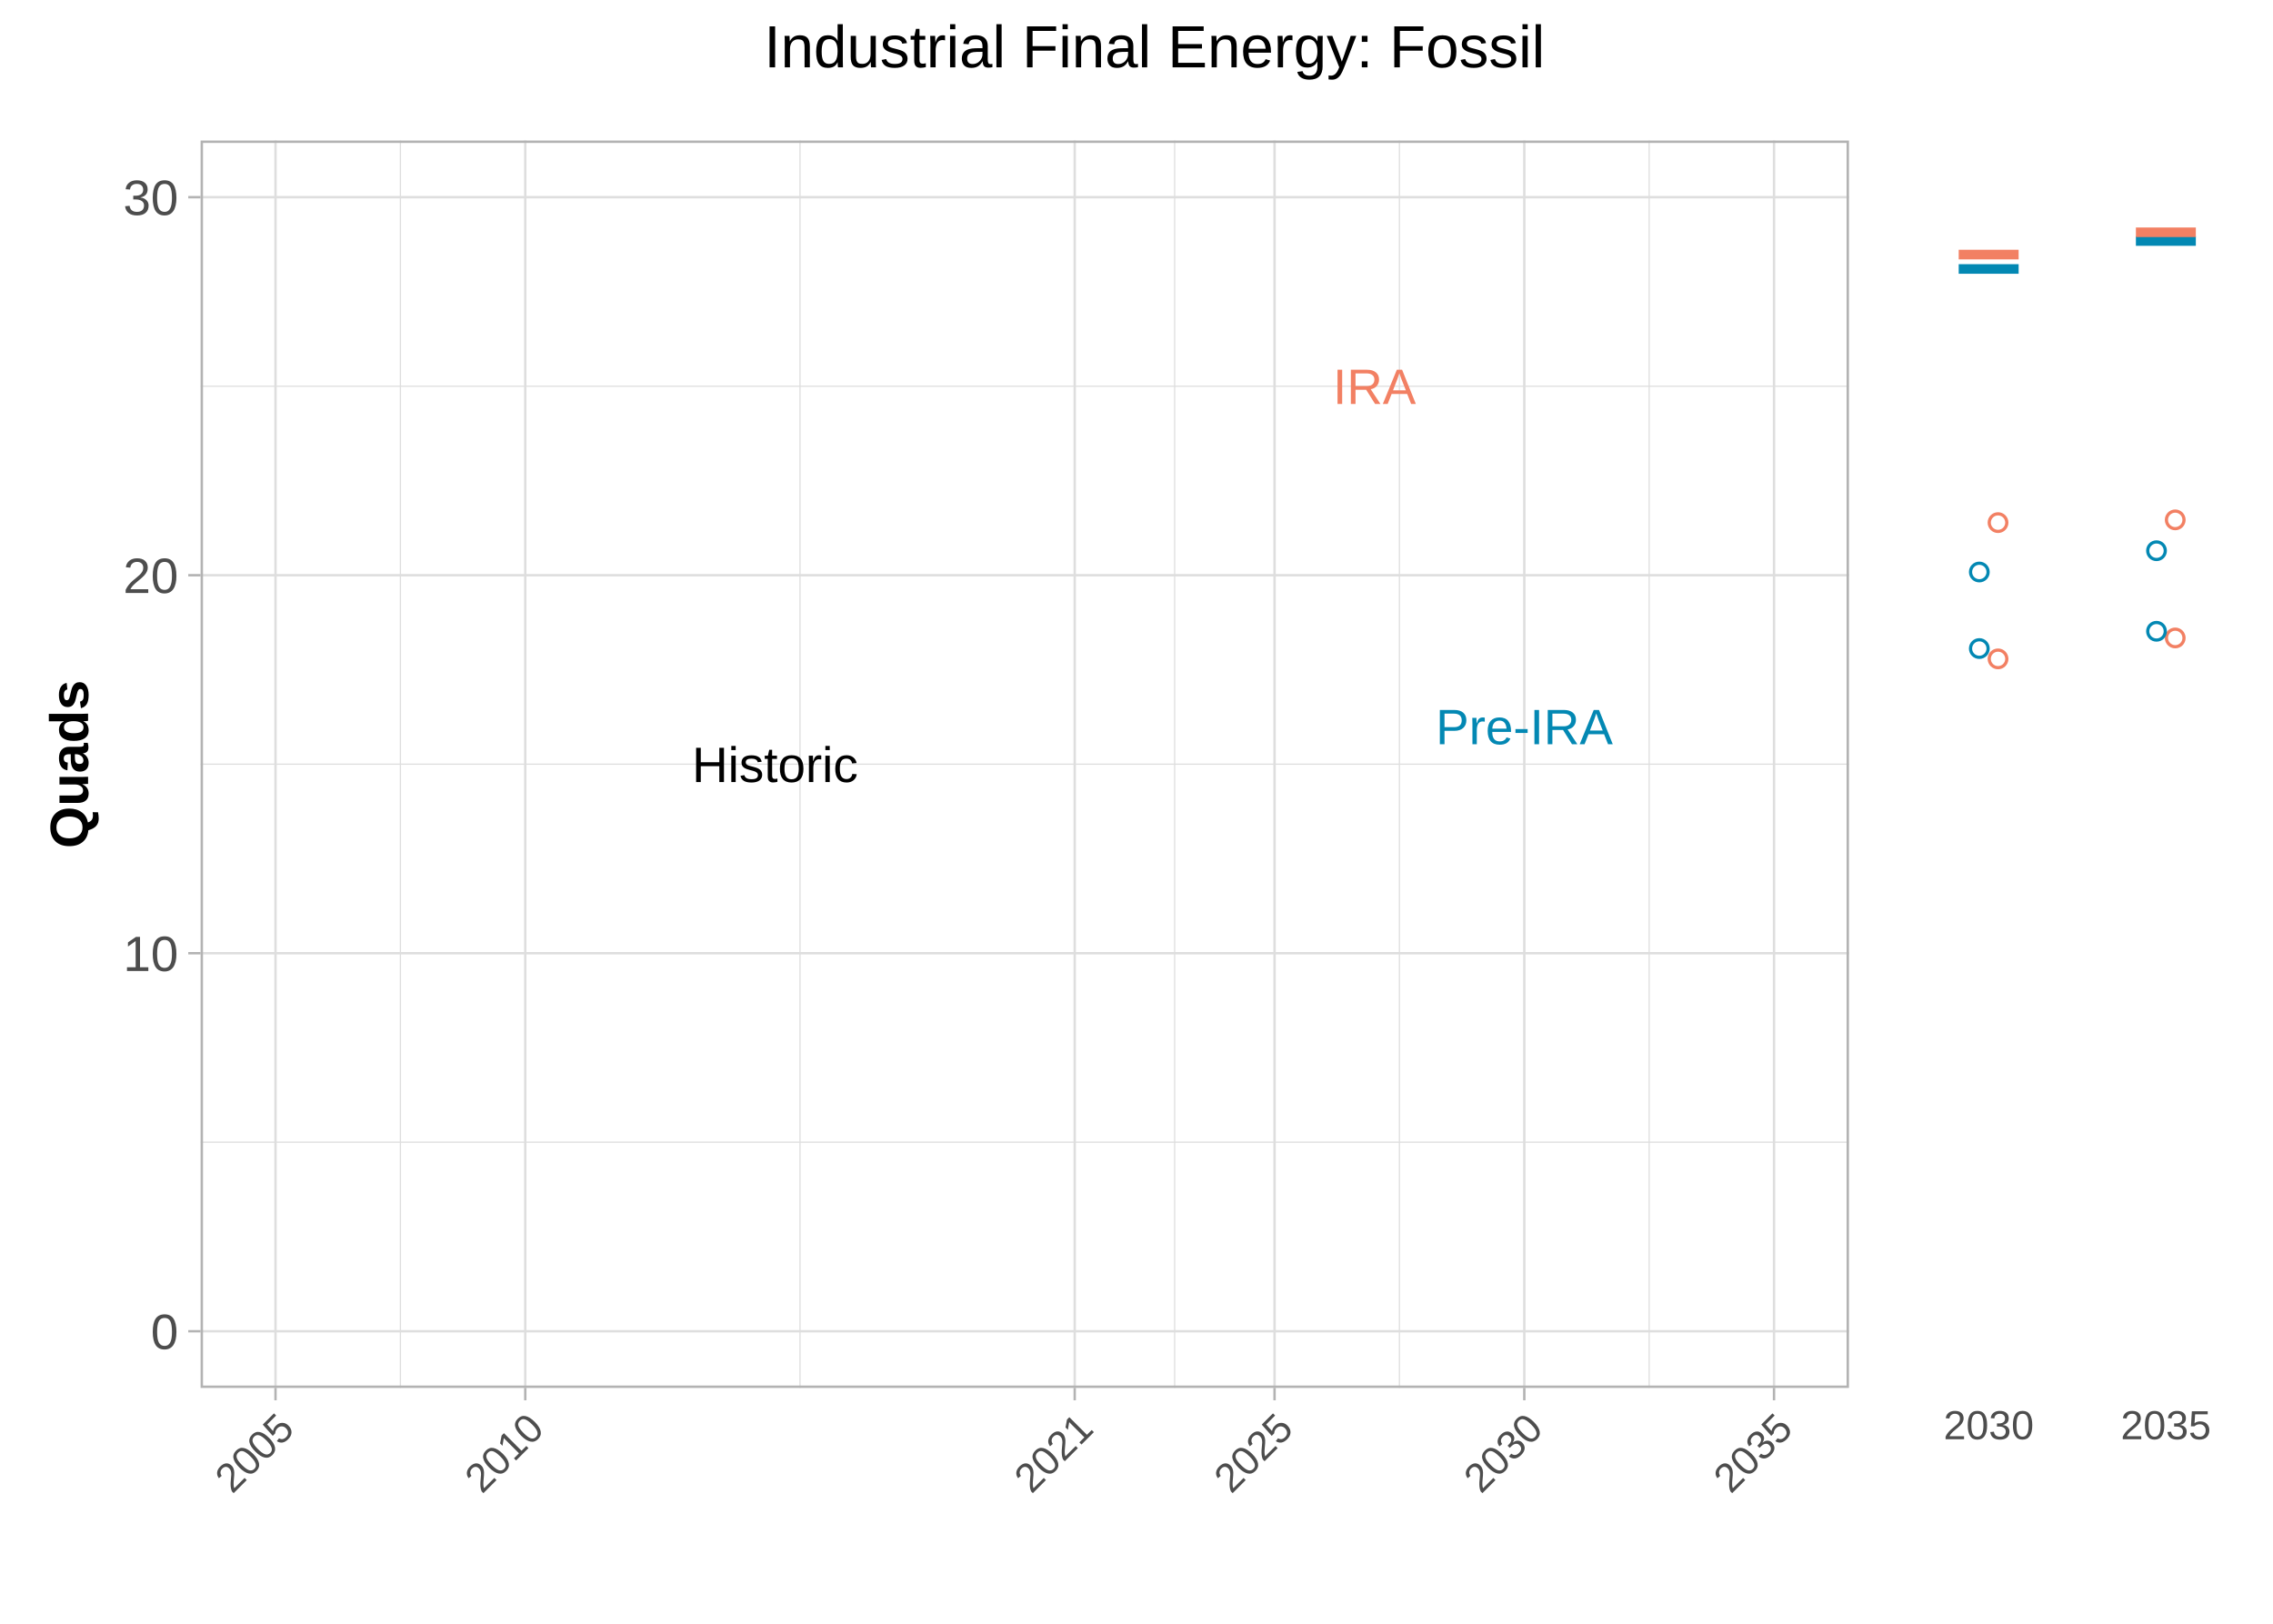
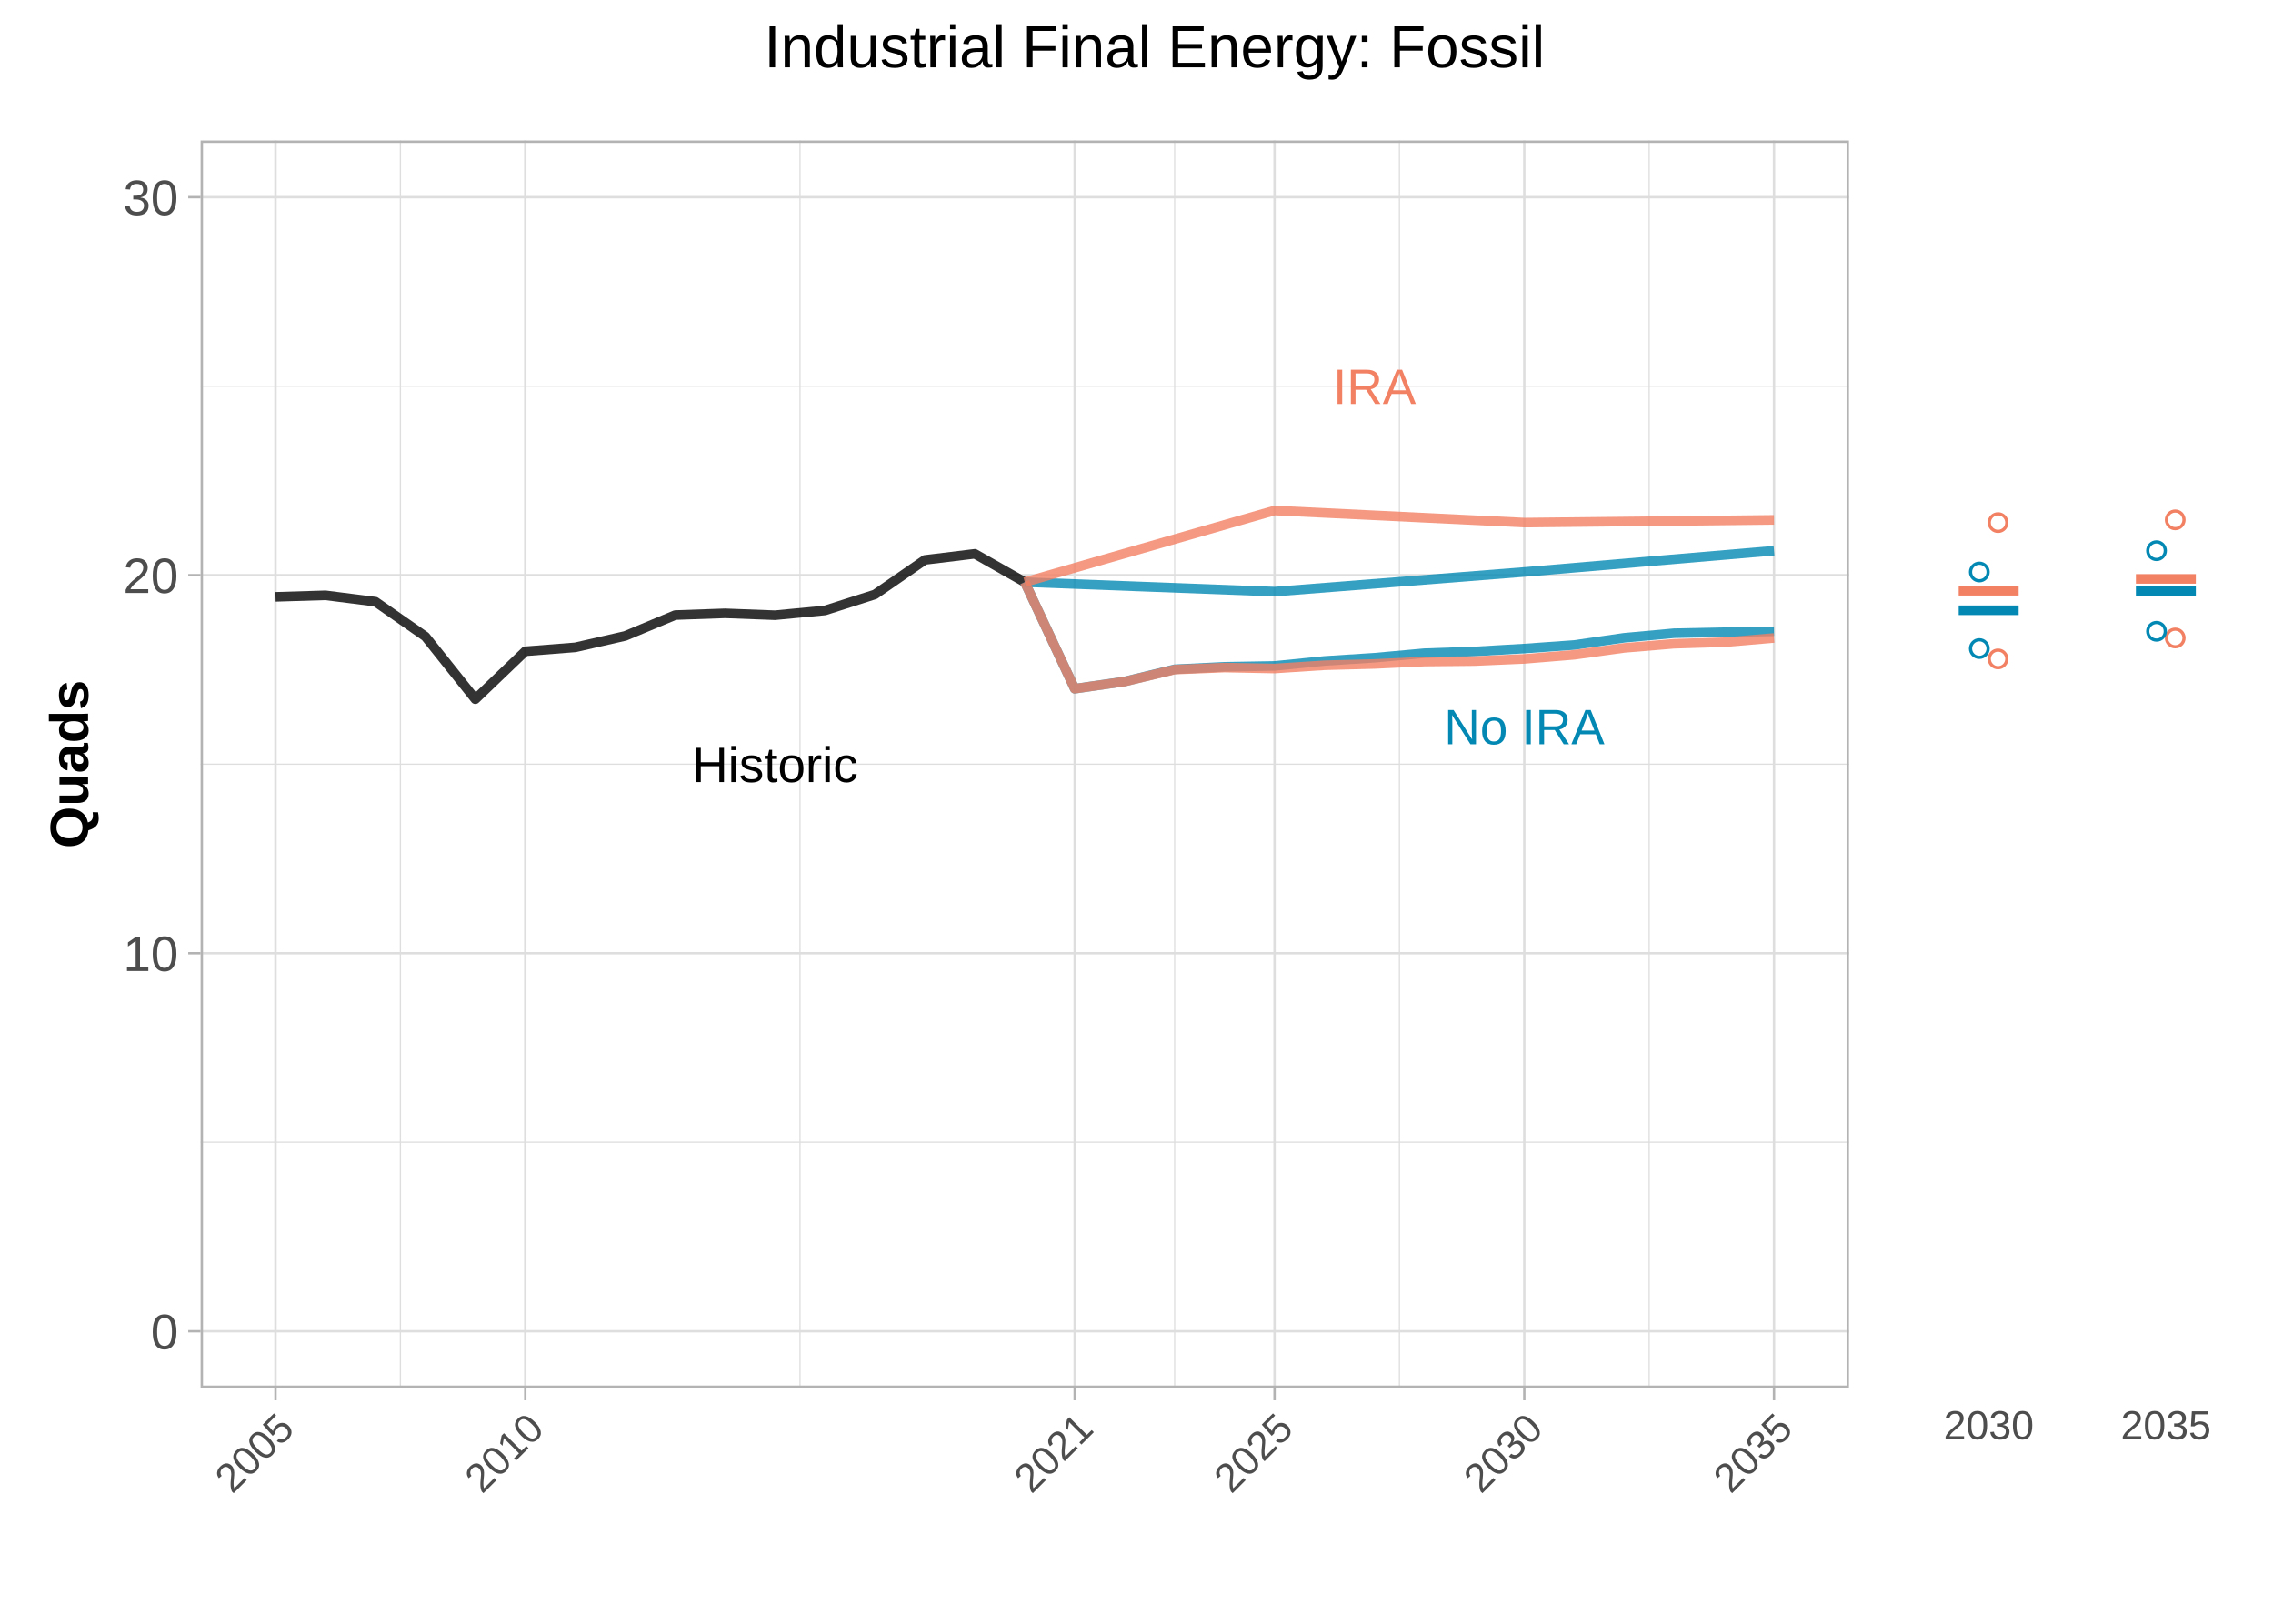
<svg xmlns="http://www.w3.org/2000/svg" class="svglite" width="504.00pt" height="360.00pt" viewBox="0 0 504.00 360.00">
  <defs>
    <style type="text/css">
    .svglite line, .svglite polyline, .svglite polygon, .svglite path, .svglite rect, .svglite circle {
      fill: none;
      stroke: #000000;
      stroke-linecap: round;
      stroke-linejoin: round;
      stroke-miterlimit: 10.00;
    }
    .svglite text {
      white-space: pre;
    }
  </style>
  </defs>
  <rect width="100%" height="100%" style="stroke: none; fill: #FFFFFF;" />
  <defs>
    <clipPath id="cpMC4wMHw1MDQuMDB8MC4wMHwzNjAuMDA=">
      <rect x="0.00" y="0.00" width="504.00" height="360.00" />
    </clipPath>
  </defs>
  <g clip-path="url(#cpMC4wMHw1MDQuMDB8MC4wMHwzNjAuMDA=)">
    <rect x="0.00" y="0.00" width="504.00" height="360.00" style="stroke-width: 1.07; stroke: #FFFFFF; fill: #FFFFFF;" />
  </g>
  <defs>
    <clipPath id="cpNS40OHw0MTkuOTR8MjMuMTh8MzU0LjUy">
      <rect x="5.48" y="23.18" width="414.46" height="331.34" />
    </clipPath>
  </defs>
  <g clip-path="url(#cpNS40OHw0MTkuOTR8MjMuMTh8MzU0LjUy)">
    <rect x="5.48" y="23.18" width="414.46" height="331.34" style="stroke-width: 1.07; stroke: #FFFFFF; fill: #FFFFFF;" />
  </g>
  <g clip-path="url(#cpMC4wMHw1MDQuMDB8MC4wMHwzNjAuMDA=)">
</g>
  <defs>
    <clipPath id="cpNDQuNDh8NDA5Ljk4fDMxLjE1fDMwNy43Mg==">
      <rect x="44.48" y="31.15" width="365.50" height="276.57" />
    </clipPath>
  </defs>
  <g clip-path="url(#cpNDQuNDh8NDA5Ljk4fDMxLjE1fDMwNy43Mg==)">
    <rect x="44.48" y="31.15" width="365.50" height="276.57" style="stroke-width: 1.07; stroke: none; fill: #FFFFFF;" />
    <polyline points="44.48,253.24 409.98,253.24 " style="stroke-width: 0.27; stroke: #DEDEDE; stroke-linecap: butt;" />
    <polyline points="44.48,169.43 409.98,169.43 " style="stroke-width: 0.27; stroke: #DEDEDE; stroke-linecap: butt;" />
    <polyline points="44.48,85.62 409.98,85.62 " style="stroke-width: 0.27; stroke: #DEDEDE; stroke-linecap: butt;" />
    <polyline points="88.78,307.72 88.78,31.15 " style="stroke-width: 0.27; stroke: #DEDEDE; stroke-linecap: butt;" />
    <polyline points="177.39,307.72 177.39,31.15 " style="stroke-width: 0.27; stroke: #DEDEDE; stroke-linecap: butt;" />
    <polyline points="260.46,307.72 260.46,31.15 " style="stroke-width: 0.27; stroke: #DEDEDE; stroke-linecap: butt;" />
    <polyline points="310.30,307.72 310.30,31.15 " style="stroke-width: 0.27; stroke: #DEDEDE; stroke-linecap: butt;" />
    <polyline points="365.68,307.72 365.68,31.15 " style="stroke-width: 0.27; stroke: #DEDEDE; stroke-linecap: butt;" />
    <polyline points="44.48,295.15 409.98,295.15 " style="stroke-width: 0.53; stroke: #DEDEDE; stroke-linecap: butt;" />
    <polyline points="44.48,211.34 409.98,211.34 " style="stroke-width: 0.53; stroke: #DEDEDE; stroke-linecap: butt;" />
    <polyline points="44.48,127.53 409.98,127.53 " style="stroke-width: 0.53; stroke: #DEDEDE; stroke-linecap: butt;" />
    <polyline points="44.48,43.72 409.98,43.72 " style="stroke-width: 0.53; stroke: #DEDEDE; stroke-linecap: butt;" />
    <polyline points="61.09,307.72 61.09,31.15 " style="stroke-width: 0.53; stroke: #DEDEDE; stroke-linecap: butt;" />
    <polyline points="116.47,307.72 116.47,31.15 " style="stroke-width: 0.53; stroke: #DEDEDE; stroke-linecap: butt;" />
    <polyline points="238.30,307.72 238.30,31.15 " style="stroke-width: 0.53; stroke: #DEDEDE; stroke-linecap: butt;" />
    <polyline points="282.61,307.72 282.61,31.15 " style="stroke-width: 0.53; stroke: #DEDEDE; stroke-linecap: butt;" />
    <polyline points="337.99,307.72 337.99,31.15 " style="stroke-width: 0.53; stroke: #DEDEDE; stroke-linecap: butt;" />
    <polyline points="393.36,307.72 393.36,31.15 " style="stroke-width: 0.53; stroke: #DEDEDE; stroke-linecap: butt;" />
+     <polyline points="61.09,132.33 72.17,131.99 83.24,133.40 94.32,141.12 105.39,155.01 116.47,144.39 127.55,143.52 138.62,140.99 149.70,136.37 160.77,135.98 171.85,136.40 182.92,135.34 194.00,131.80 205.08,124.14 216.15,122.79 227.23,129.07 " style="stroke-width: 2.13; stroke: #000000; stroke-opacity: 0.80; stroke-linecap: butt;" />
+     <polyline points="227.23,129.07 282.61,131.17 337.99,126.82 393.36,122.10 " style="stroke-width: 2.13; stroke: #0388B3; stroke-opacity: 0.80; stroke-linecap: butt;" />
+     <polyline points="227.23,129.07 238.30,152.69 249.38,151.08 260.46,148.38 271.53,147.83 282.61,147.64 293.68,146.53 304.76,145.82 315.83,144.82 326.91,144.43 337.99,143.79 349.06,143.00 360.14,141.40 371.21,140.39 382.29,140.16 393.36,139.96 " style="stroke-width: 2.13; stroke: #0388B3; stroke-opacity: 0.80; stroke-linecap: butt;" />
+     <polyline points="227.23,129.07 282.61,113.19 337.99,115.87 393.36,115.26 " style="stroke-width: 2.13; stroke: #F28063; stroke-opacity: 0.80; stroke-linecap: butt;" />
+     <polyline points="227.23,129.07 238.30,152.69 249.38,151.10 260.46,148.45 271.53,148.00 282.61,148.21 293.68,147.49 304.76,147.20 315.83,146.67 326.91,146.56 337.99,146.08 349.06,145.17 360.14,143.64 371.21,142.72 382.29,142.38 393.36,141.44 " style="stroke-width: 2.13; stroke: #F28063; stroke-opacity: 0.80; stroke-linecap: butt;" />
    <text x="171.85" y="173.38" text-anchor="middle" style="font-size: 11.04px; font-family: &quot;Arial&quot;;" textLength="36.76px" lengthAdjust="spacingAndGlyphs">Historic</text>
-     <text x="337.99" y="165.00" text-anchor="middle" style="font-size: 11.04px;fill: #0388B3; font-family: &quot;Arial&quot;;" textLength="39.23px" lengthAdjust="spacingAndGlyphs">Pre-IRA</text>
+     <text x="337.99" y="165.00" text-anchor="middle" style="font-size: 11.04px;fill: #0388B3; font-family: &quot;Arial&quot;;" textLength="35.55px" lengthAdjust="spacingAndGlyphs">No IRA</text>
    <text x="304.76" y="89.57" text-anchor="middle" style="font-size: 11.04px;fill: #F28063; font-family: &quot;Arial&quot;;" textLength="18.39px" lengthAdjust="spacingAndGlyphs">IRA</text>
    <rect x="44.48" y="31.15" width="365.50" height="276.57" style="stroke-width: 1.07; stroke: #B3B3B3;" />
  </g>
  <g clip-path="url(#cpMC4wMHw1MDQuMDB8MC4wMHwzNjAuMDA=)">
    <text x="39.55" y="299.09" text-anchor="end" style="font-size: 11.00px;fill: #4D4D4D; font-family: &quot;Arial&quot;;" textLength="6.12px" lengthAdjust="spacingAndGlyphs">0</text>
    <text x="39.55" y="215.28" text-anchor="end" style="font-size: 11.00px;fill: #4D4D4D; font-family: &quot;Arial&quot;;" textLength="12.24px" lengthAdjust="spacingAndGlyphs">10</text>
    <text x="39.55" y="131.47" text-anchor="end" style="font-size: 11.00px;fill: #4D4D4D; font-family: &quot;Arial&quot;;" textLength="12.24px" lengthAdjust="spacingAndGlyphs">20</text>
    <text x="39.55" y="47.66" text-anchor="end" style="font-size: 11.00px;fill: #4D4D4D; font-family: &quot;Arial&quot;;" textLength="12.24px" lengthAdjust="spacingAndGlyphs">30</text>
    <polyline points="41.74,295.15 44.48,295.15 " style="stroke-width: 0.53; stroke: #B3B3B3; stroke-linecap: butt;" />
    <polyline points="41.74,211.34 44.48,211.34 " style="stroke-width: 0.53; stroke: #B3B3B3; stroke-linecap: butt;" />
    <polyline points="41.74,127.53 44.48,127.53 " style="stroke-width: 0.53; stroke: #B3B3B3; stroke-linecap: butt;" />
    <polyline points="41.74,43.72 44.48,43.72 " style="stroke-width: 0.53; stroke: #B3B3B3; stroke-linecap: butt;" />
    <polyline points="61.09,310.46 61.09,307.72 " style="stroke-width: 0.53; stroke: #B3B3B3; stroke-linecap: butt;" />
    <polyline points="116.47,310.46 116.47,307.72 " style="stroke-width: 0.53; stroke: #B3B3B3; stroke-linecap: butt;" />
    <polyline points="238.30,310.46 238.30,307.72 " style="stroke-width: 0.53; stroke: #B3B3B3; stroke-linecap: butt;" />
    <polyline points="282.61,310.46 282.61,307.72 " style="stroke-width: 0.53; stroke: #B3B3B3; stroke-linecap: butt;" />
    <polyline points="337.99,310.46 337.99,307.72 " style="stroke-width: 0.53; stroke: #B3B3B3; stroke-linecap: butt;" />
    <polyline points="393.36,310.46 393.36,307.72 " style="stroke-width: 0.53; stroke: #B3B3B3; stroke-linecap: butt;" />
    <text transform="translate(65.65,317.21) rotate(-45)" text-anchor="end" style="font-size: 9.00px;fill: #4D4D4D; font-family: &quot;Arial&quot;;" textLength="20.02px" lengthAdjust="spacingAndGlyphs">2005</text>
    <text transform="translate(121.03,317.21) rotate(-45)" text-anchor="end" style="font-size: 9.00px;fill: #4D4D4D; font-family: &quot;Arial&quot;;" textLength="20.02px" lengthAdjust="spacingAndGlyphs">2010</text>
    <text transform="translate(242.86,317.21) rotate(-45)" text-anchor="end" style="font-size: 9.00px;fill: #4D4D4D; font-family: &quot;Arial&quot;;" textLength="20.02px" lengthAdjust="spacingAndGlyphs">2021</text>
    <text transform="translate(287.16,317.21) rotate(-45)" text-anchor="end" style="font-size: 9.00px;fill: #4D4D4D; font-family: &quot;Arial&quot;;" textLength="20.02px" lengthAdjust="spacingAndGlyphs">2025</text>
    <text transform="translate(342.54,317.21) rotate(-45)" text-anchor="end" style="font-size: 9.00px;fill: #4D4D4D; font-family: &quot;Arial&quot;;" textLength="20.02px" lengthAdjust="spacingAndGlyphs">2030</text>
    <text transform="translate(397.92,317.21) rotate(-45)" text-anchor="end" style="font-size: 9.00px;fill: #4D4D4D; font-family: &quot;Arial&quot;;" textLength="20.02px" lengthAdjust="spacingAndGlyphs">2035</text>
    <text transform="translate(19.53,169.43) rotate(-90)" text-anchor="middle" style="font-size: 12.00px; font-weight: bold; font-family: &quot;Arial&quot;;" textLength="37.35px" lengthAdjust="spacingAndGlyphs">Quads</text>
  </g>
  <defs>
    <clipPath id="cpNDE5Ljk0fDQ1OS4yM3wyMy4xOHwzNTQuNTI=">
      <rect x="419.94" y="23.18" width="39.29" height="331.34" />
    </clipPath>
  </defs>
  <g clip-path="url(#cpNDE5Ljk0fDQ1OS4yM3wyMy4xOHwzNTQuNTI=)">
    <rect x="419.94" y="23.18" width="39.29" height="331.34" style="stroke-width: 1.07; stroke: #FFFFFF; fill: #FFFFFF;" />
  </g>
  <g clip-path="url(#cpMC4wMHw1MDQuMDB8MC4wMHwzNjAuMDA=)">
</g>
  <defs>
    <clipPath id="cpNDIyLjY4fDQ1OS4yM3wzMS4xNXwzMDcuNzI=">
      <rect x="422.68" y="31.15" width="36.55" height="276.57" />
    </clipPath>
  </defs>
  <g clip-path="url(#cpNDIyLjY4fDQ1OS4yM3wzMS4xNXwzMDcuNzI=)">
    <rect x="422.68" y="31.15" width="36.55" height="276.57" style="stroke-width: 1.07; stroke: none; fill: #FFFFFF;" />
    <circle cx="443.03" cy="146.08" r="1.95" style="stroke-width: 0.71; stroke: #F28063;" />
    <circle cx="438.88" cy="143.79" r="1.95" style="stroke-width: 0.71; stroke: #0388B3;" />
    <circle cx="443.03" cy="115.87" r="1.95" style="stroke-width: 0.71; stroke: #F28063;" />
    <circle cx="438.88" cy="126.82" r="1.95" style="stroke-width: 0.71; stroke: #0388B3;" />
-     <line x1="434.31" y1="59.63" x2="447.60" y2="59.63" style="stroke-width: 2.13; stroke: #0388B3; stroke-linecap: butt;" />
-     <line x1="434.31" y1="56.44" x2="447.60" y2="56.44" style="stroke-width: 2.13; stroke: #F28063; stroke-linecap: butt;" />
+     <line x1="434.31" y1="135.30" x2="447.60" y2="135.30" style="stroke-width: 2.13; stroke: #0388B3; stroke-linecap: butt;" />
+     <line x1="434.31" y1="130.97" x2="447.60" y2="130.97" style="stroke-width: 2.13; stroke: #F28063; stroke-linecap: butt;" />
  </g>
  <g clip-path="url(#cpMC4wMHw1MDQuMDB8MC4wMHwzNjAuMDA=)">
    <text x="440.96" y="319.09" text-anchor="middle" style="font-size: 9.00px;fill: #4D4D4D; font-family: &quot;Arial&quot;;" textLength="20.02px" lengthAdjust="spacingAndGlyphs">2030</text>
  </g>
  <defs>
    <clipPath id="cpNDU5LjIzfDQ5OC41MnwyMy4xOHwzNTQuNTI=">
      <rect x="459.23" y="23.18" width="39.29" height="331.34" />
    </clipPath>
  </defs>
  <g clip-path="url(#cpNDU5LjIzfDQ5OC41MnwyMy4xOHwzNTQuNTI=)">
    <rect x="459.23" y="23.18" width="39.29" height="331.34" style="stroke-width: 1.07; stroke: #FFFFFF; fill: #FFFFFF;" />
  </g>
  <g clip-path="url(#cpMC4wMHw1MDQuMDB8MC4wMHwzNjAuMDA=)">
</g>
  <defs>
    <clipPath id="cpNDYxLjk3fDQ5OC41MnwzMS4xNXwzMDcuNzI=">
      <rect x="461.97" y="31.15" width="36.55" height="276.57" />
    </clipPath>
  </defs>
  <g clip-path="url(#cpNDYxLjk3fDQ5OC41MnwzMS4xNXwzMDcuNzI=)">
    <rect x="461.97" y="31.15" width="36.55" height="276.57" style="stroke-width: 1.07; stroke: none; fill: #FFFFFF;" />
    <circle cx="482.32" cy="141.44" r="1.95" style="stroke-width: 0.71; stroke: #F28063;" />
    <circle cx="478.17" cy="139.96" r="1.95" style="stroke-width: 0.71; stroke: #0388B3;" />
    <circle cx="482.32" cy="115.26" r="1.95" style="stroke-width: 0.71; stroke: #F28063;" />
    <circle cx="478.17" cy="122.10" r="1.95" style="stroke-width: 0.71; stroke: #0388B3;" />
-     <line x1="473.60" y1="53.43" x2="486.89" y2="53.43" style="stroke-width: 2.13; stroke: #0388B3; stroke-linecap: butt;" />
-     <line x1="473.60" y1="51.50" x2="486.89" y2="51.50" style="stroke-width: 2.13; stroke: #F28063; stroke-linecap: butt;" />
+     <line x1="473.60" y1="131.03" x2="486.89" y2="131.03" style="stroke-width: 2.13; stroke: #0388B3; stroke-linecap: butt;" />
+     <line x1="473.60" y1="128.35" x2="486.89" y2="128.35" style="stroke-width: 2.13; stroke: #F28063; stroke-linecap: butt;" />
  </g>
  <g clip-path="url(#cpMC4wMHw1MDQuMDB8MC4wMHwzNjAuMDA=)">
    <text x="480.25" y="319.09" text-anchor="middle" style="font-size: 9.00px;fill: #4D4D4D; font-family: &quot;Arial&quot;;" textLength="20.02px" lengthAdjust="spacingAndGlyphs">2035</text>
    <text x="255.99" y="14.93" text-anchor="middle" style="font-size: 13.20px; font-family: &quot;Arial&quot;;" textLength="173.02px" lengthAdjust="spacingAndGlyphs">Industrial Final Energy: Fossil</text>
  </g>
</svg>
